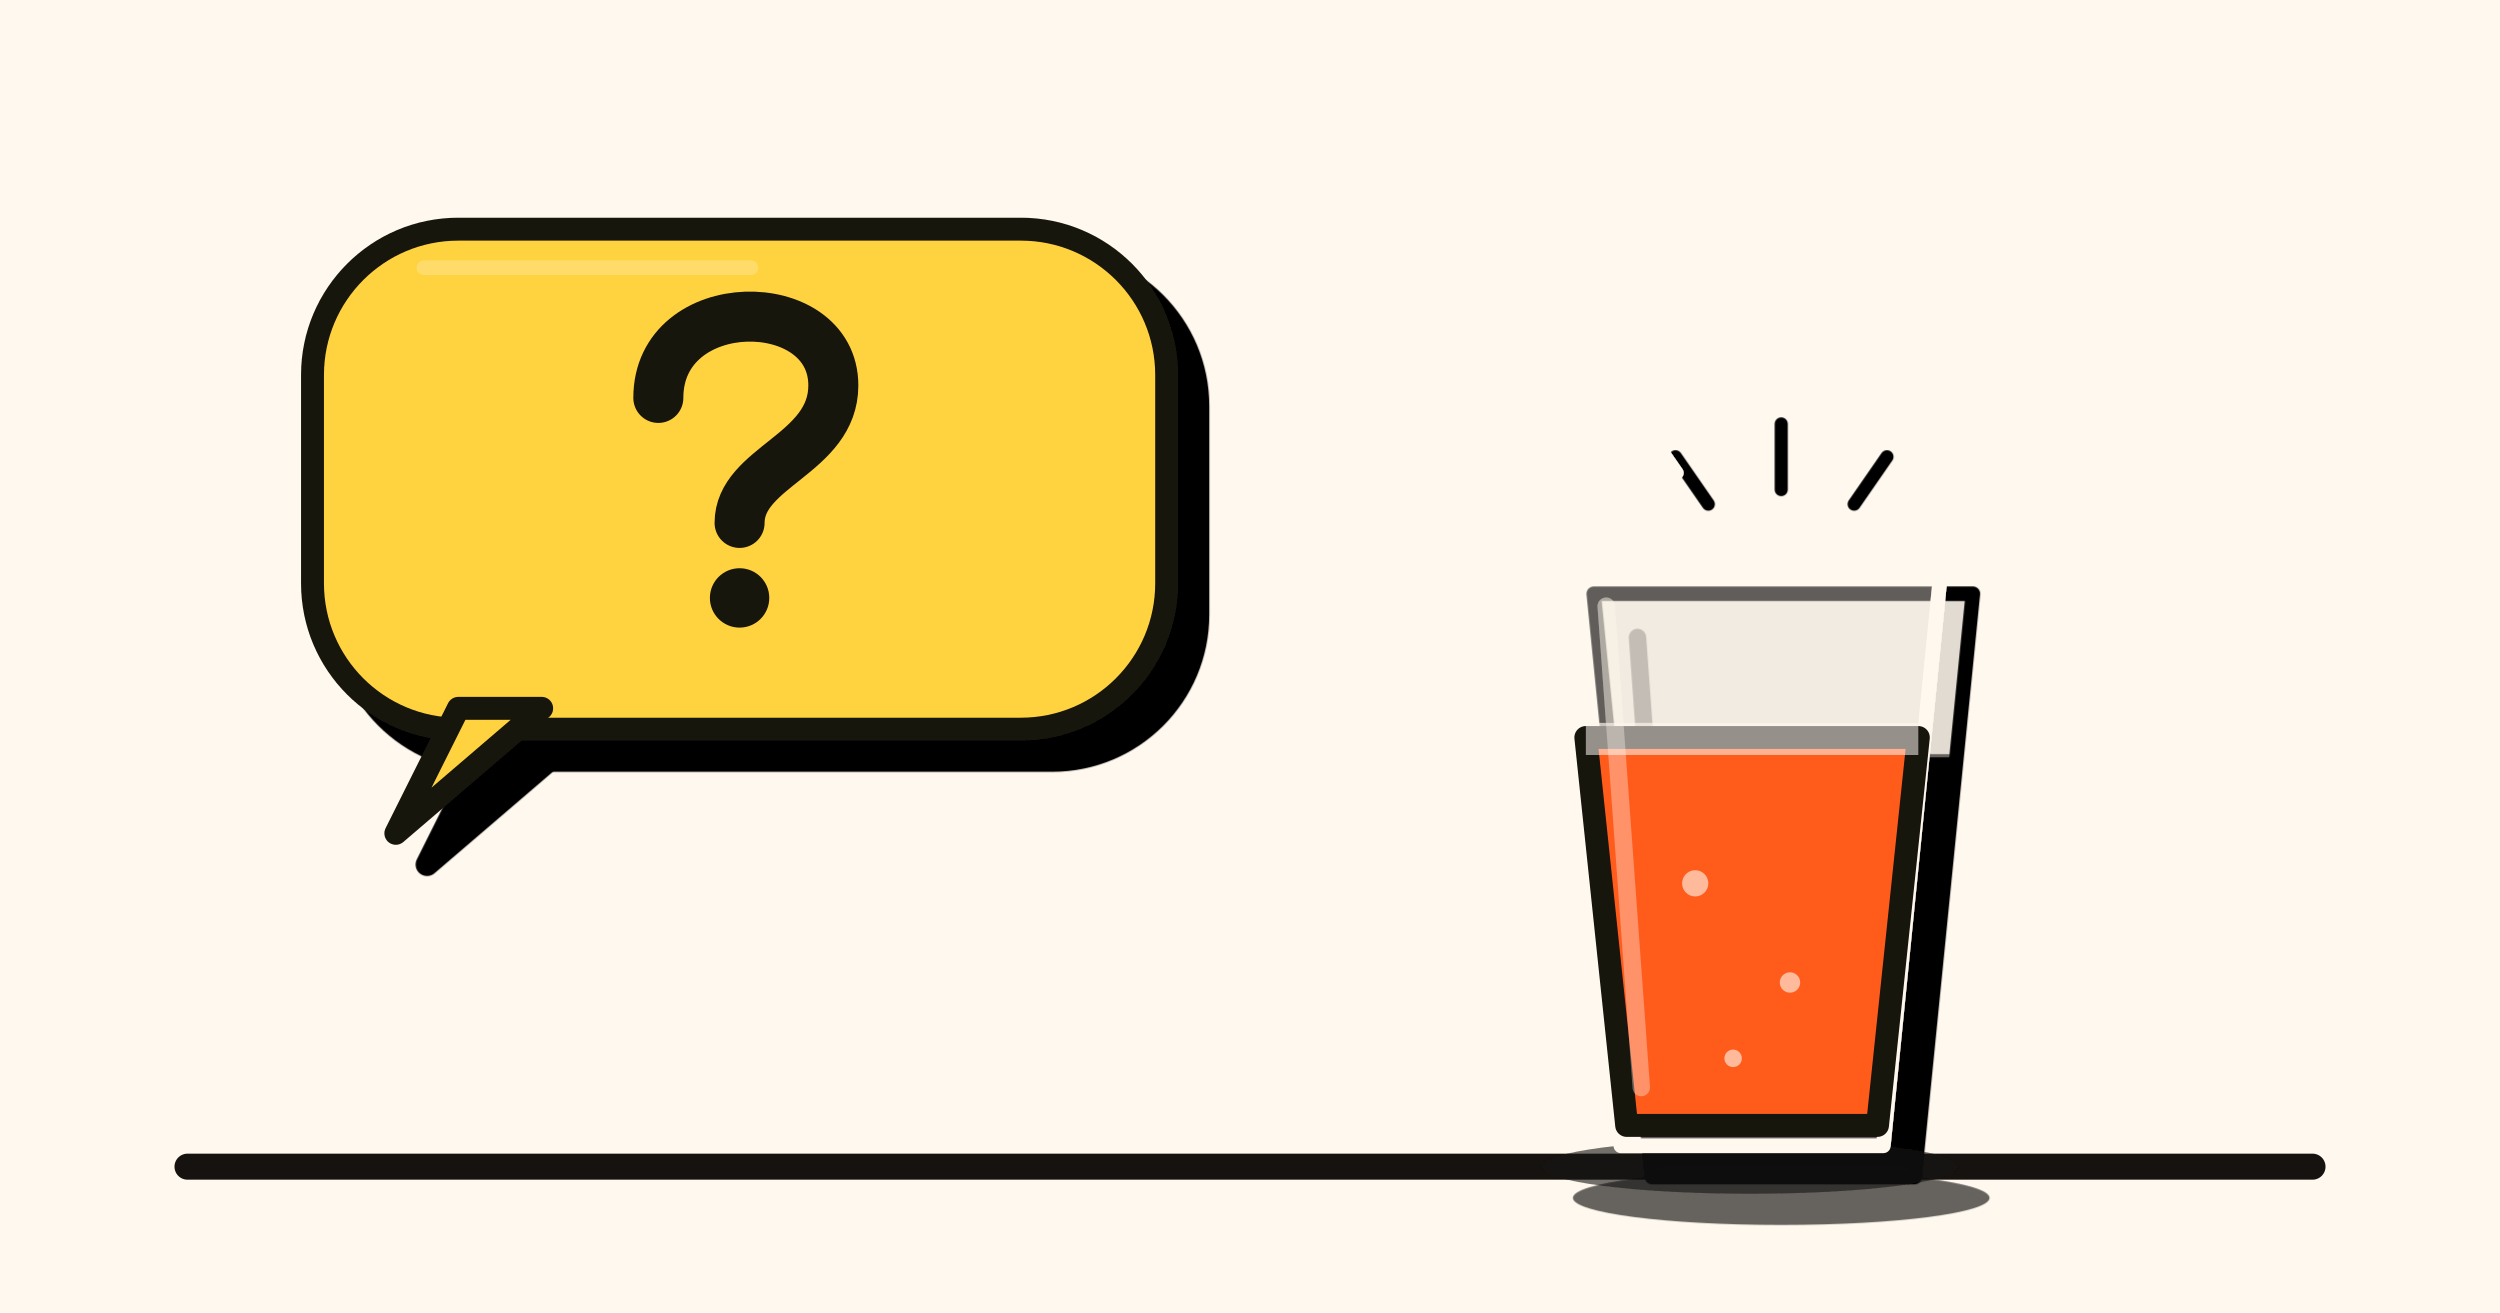
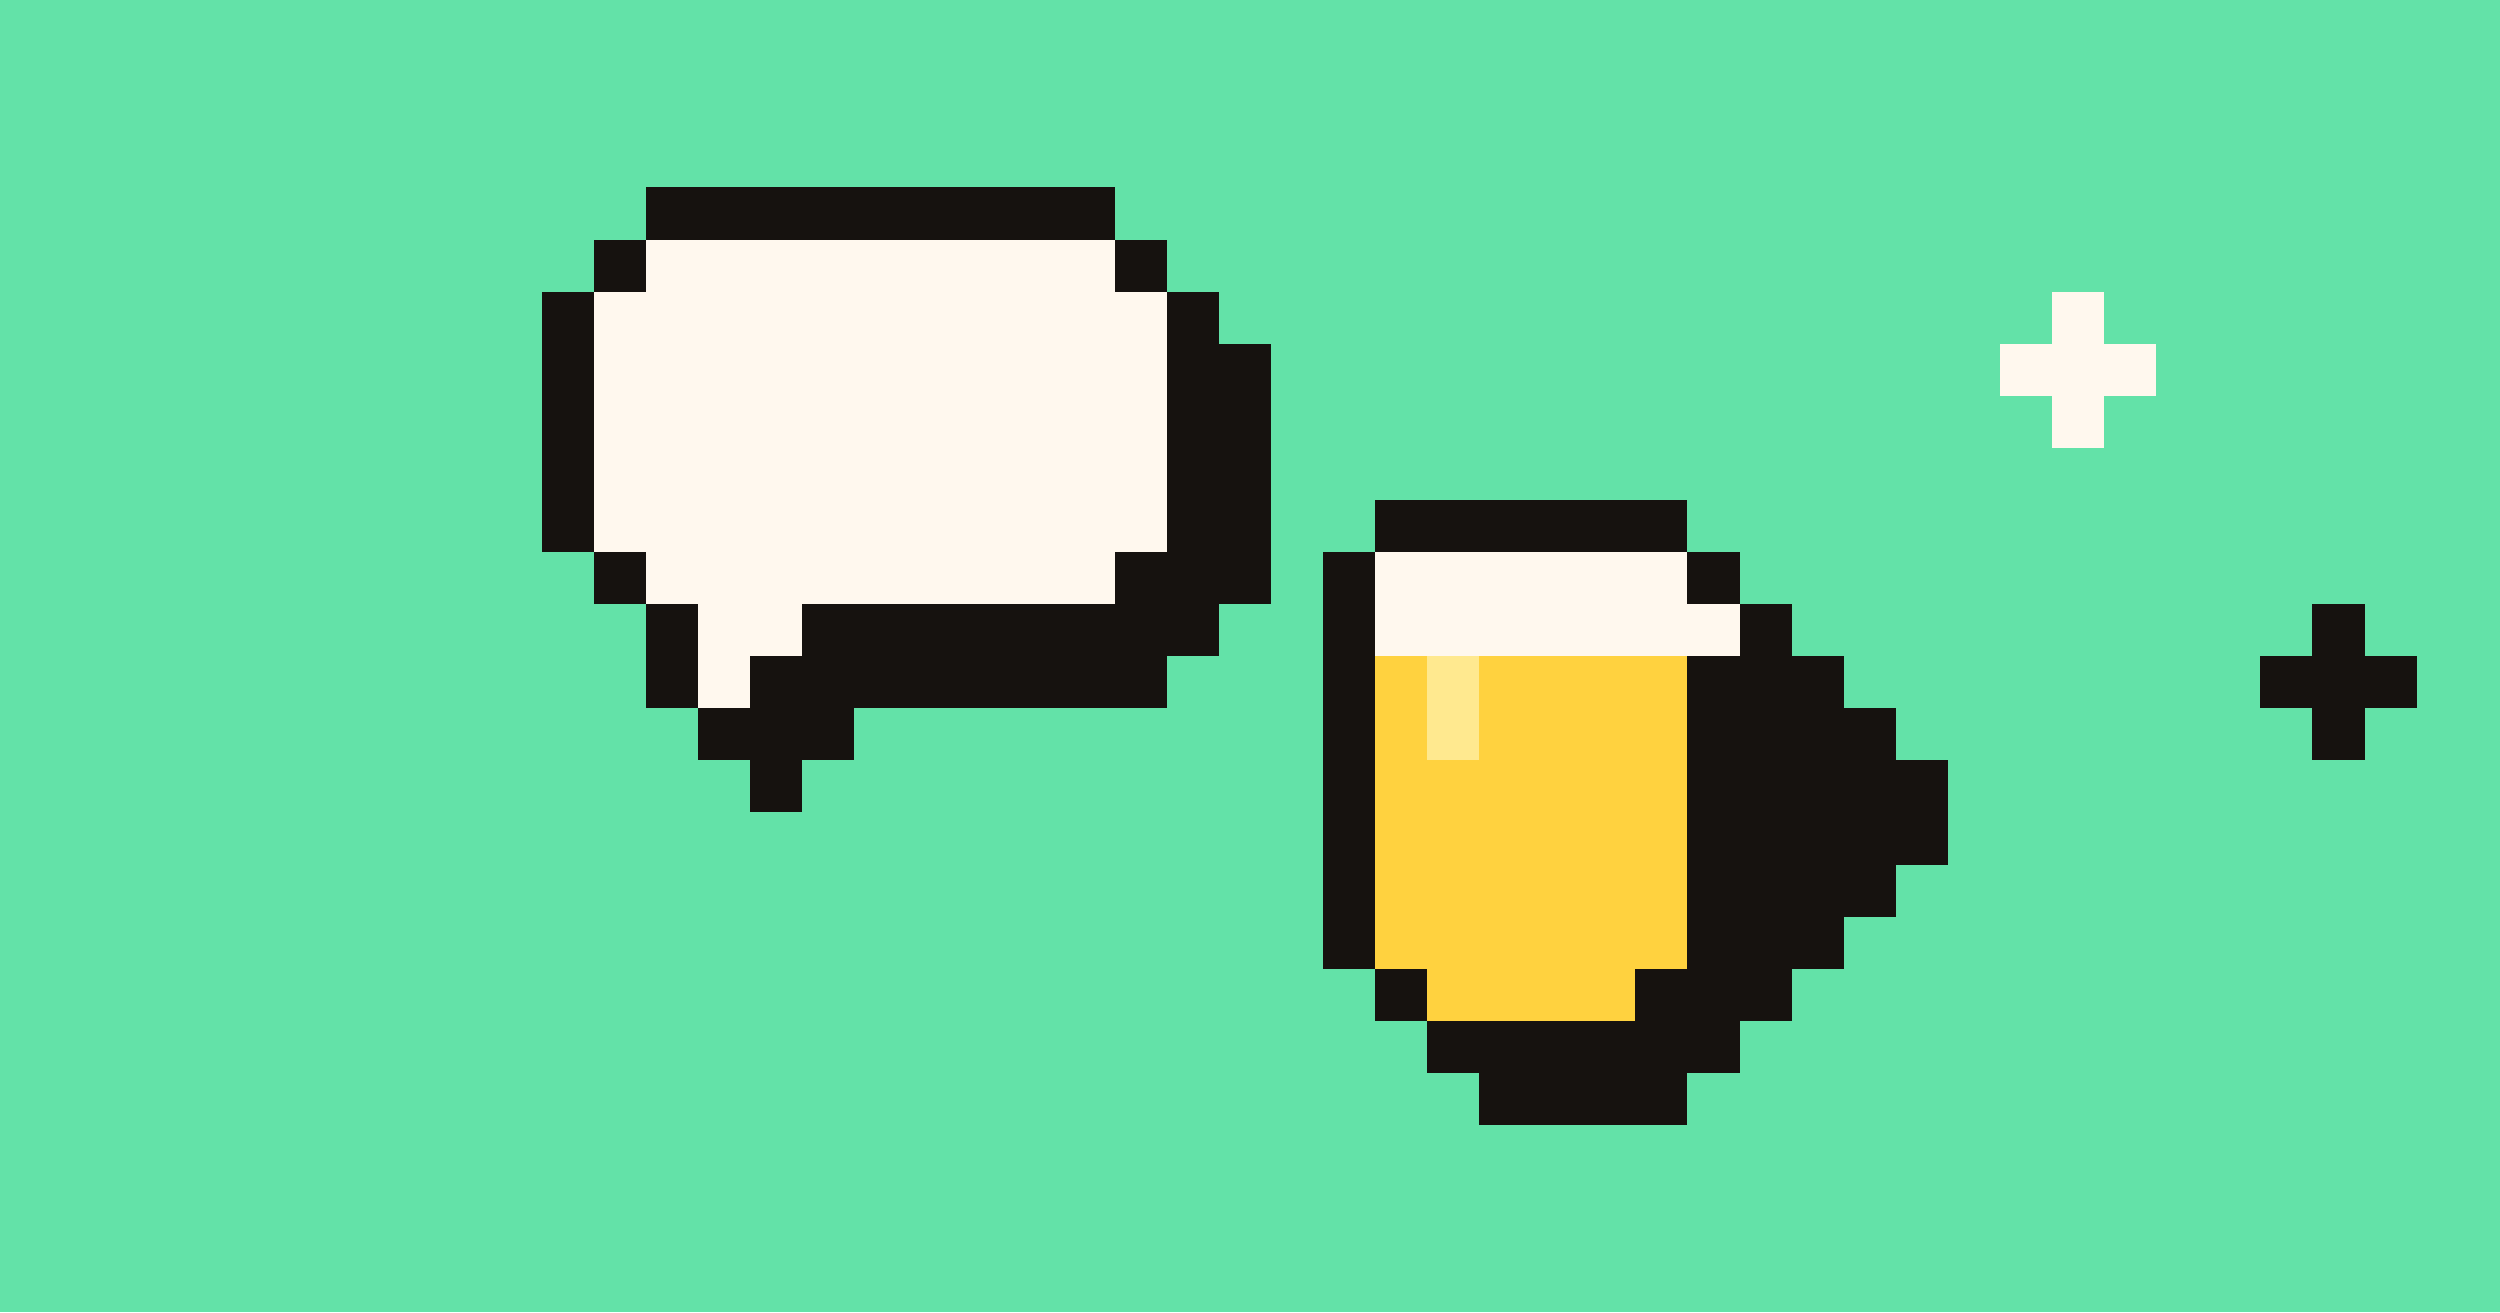
- <svg xmlns="http://www.w3.org/2000/svg" viewBox="0 0 240 126" width="240" height="126">
-   <defs>
-     <filter id="h" x="-5%" y="-5%" width="115%" height="125%">
-       <feOffset in="SourceAlpha" dx="3" dy="3" result="s" />
-       <feMerge>
-         <feMergeNode in="s" />
-         <feMergeNode in="SourceGraphic" />
-       </feMerge>
-     </filter>
-   </defs>
-   <rect width="240" height="126" fill="#FFF8EE" />
-   <line x1="18" y1="112" x2="222" y2="112" stroke="#16120F" stroke-width="2.5" stroke-linecap="round" />
-   <g filter="url(#h)">
-     <rect x="30" y="22" width="82" height="48" rx="14" fill="#FFD23F" stroke="#16120F" stroke-width="2.2" stroke-linejoin="round" vector-effect="non-scaling-stroke" />
-     <path d="M44 68 l-6 12 l14 -12 Z" fill="#FFD23F" stroke="#16120F" stroke-width="2.2" stroke-linejoin="round" vector-effect="non-scaling-stroke" />
-     <rect x="40" y="25" width="32.8" height="1.4" rx=".7" fill="#FFF8EE" opacity=".25" />
-     <g transform="translate(71 46) scale(30)">
-       <path d="M-.26 -.26 C-.26 -.6 .3 -.6 .3 -.3 C.3 -.08 0 -.04 0 .14" fill="none" stroke="#16120F" stroke-width=".16" stroke-linecap="round" stroke-linejoin="round" />
-       <circle cy=".38" r=".095" fill="#16120F" />
-     </g>
-     <ellipse cx="168" cy="112" rx="20" ry="2.6" fill="#16120F" opacity=".6" />
-     <path d="M150 54 L186.4 54 L180.8 110 L155.6 110 Z" fill="#FFF8EE" fill-opacity=".12" stroke="#FFF8EE" stroke-width="1.4" stroke-linejoin="round" />
-     <path d="M152.24 70.8 L184.16 70.8 L180.24 108.04 L156.16 108.04 Z" fill="#FF5B1F" stroke="#16120F" stroke-width="2.2" stroke-linejoin="round" vector-effect="non-scaling-stroke" />
-     <rect x="152.24" y="69.4" width="31.92" height="3.08" fill="#FFF8EE" opacity=".55" />
-     <circle cx="162.74" cy="84.8" r="1.26" fill="#FFF8EE" opacity=".6" />
-     <circle cx="171.84" cy="94.32" r="0.98" fill="#FFF8EE" opacity=".6" />
-     <circle cx="166.38" cy="101.6" r="0.84" fill="#FFF8EE" opacity=".6" />
-     <line x1="154.2" y1="58.2" x2="157.56" y2="104.4" stroke="#FFF8EE" stroke-opacity=".35" stroke-width="1.68" stroke-linecap="round" />
-     <g stroke="#FFF8EE" stroke-width="1.26" stroke-linecap="round">
-       <line x1="168" y1="44" x2="168" y2="37.7" />
-       <line x1="161" y1="45.4" x2="157.85" y2="40.85" />
-       <line x1="175" y1="45.4" x2="178.15" y2="40.85" />
-     </g>
-   </g>
+ <svg xmlns="http://www.w3.org/2000/svg" viewBox="0 0 240 126" width="240" height="126" shape-rendering="crispEdges">
+   <rect width="240" height="126" fill="#63E2A8" />
+   <rect x="197" y="28" width="5" height="5" fill="#FFF8EE" />
+   <rect x="192" y="33" width="5" height="5" fill="#FFF8EE" />
+   <rect x="197" y="33" width="5" height="5" fill="#FFF8EE" />
+   <rect x="202" y="33" width="5" height="5" fill="#FFF8EE" />
+   <rect x="197" y="38" width="5" height="5" fill="#FFF8EE" />
+   <rect x="222" y="58" width="5" height="5" fill="#16120F" />
+   <rect x="217" y="63" width="5" height="5" fill="#16120F" />
+   <rect x="222" y="63" width="5" height="5" fill="#16120F" />
+   <rect x="227" y="63" width="5" height="5" fill="#16120F" />
+   <rect x="222" y="68" width="5" height="5" fill="#16120F" />
+   <rect x="117" y="33" width="5" height="5" fill="#16120F" />
+   <rect x="117" y="38" width="5" height="5" fill="#16120F" />
+   <rect x="117" y="43" width="5" height="5" fill="#16120F" />
+   <rect x="117" y="48" width="5" height="5" fill="#16120F" />
+   <rect x="112" y="53" width="10" height="5" fill="#16120F" />
+   <rect x="107" y="58" width="10" height="5" fill="#16120F" />
+   <rect x="77" y="63" width="35" height="5" fill="#16120F" />
+   <rect x="72" y="68" width="10" height="5" fill="#16120F" />
+   <rect x="72" y="73" width="5" height="5" fill="#16120F" />
+   <rect x="182" y="73" width="5" height="5" fill="#16120F" />
+   <rect x="177" y="78" width="10" height="5" fill="#16120F" />
+   <rect x="172" y="83" width="10" height="5" fill="#16120F" />
+   <rect x="167" y="88" width="10" height="5" fill="#16120F" />
+   <rect x="162" y="93" width="10" height="5" fill="#16120F" />
+   <rect x="157" y="98" width="10" height="5" fill="#16120F" />
+   <rect x="142" y="103" width="20" height="5" fill="#16120F" />
+   <rect x="62" y="18" width="45" height="5" fill="#16120F" />
+   <rect x="57" y="23" width="5" height="5" fill="#16120F" />
+   <rect x="107" y="23" width="5" height="5" fill="#16120F" />
+   <rect x="52" y="28" width="5" height="5" fill="#16120F" />
+   <rect x="112" y="28" width="5" height="5" fill="#16120F" />
+   <rect x="52" y="33" width="5" height="5" fill="#16120F" />
+   <rect x="112" y="33" width="5" height="5" fill="#16120F" />
+   <rect x="52" y="38" width="5" height="5" fill="#16120F" />
+   <rect x="112" y="38" width="5" height="5" fill="#16120F" />
+   <rect x="52" y="43" width="5" height="5" fill="#16120F" />
+   <rect x="112" y="43" width="5" height="5" fill="#16120F" />
+   <rect x="52" y="48" width="5" height="5" fill="#16120F" />
+   <rect x="112" y="48" width="5" height="5" fill="#16120F" />
+   <rect x="132" y="48" width="30" height="5" fill="#16120F" />
+   <rect x="57" y="53" width="5" height="5" fill="#16120F" />
+   <rect x="107" y="53" width="5" height="5" fill="#16120F" />
+   <rect x="127" y="53" width="5" height="5" fill="#16120F" />
+   <rect x="162" y="53" width="5" height="5" fill="#16120F" />
+   <rect x="62" y="58" width="5" height="5" fill="#16120F" />
+   <rect x="77" y="58" width="30" height="5" fill="#16120F" />
+   <rect x="127" y="58" width="5" height="5" fill="#16120F" />
+   <rect x="167" y="58" width="5" height="5" fill="#16120F" />
+   <rect x="62" y="63" width="5" height="5" fill="#16120F" />
+   <rect x="72" y="63" width="5" height="5" fill="#16120F" />
+   <rect x="127" y="63" width="5" height="5" fill="#16120F" />
+   <rect x="162" y="63" width="15" height="5" fill="#16120F" />
+   <rect x="67" y="68" width="5" height="5" fill="#16120F" />
+   <rect x="127" y="68" width="5" height="5" fill="#16120F" />
+   <rect x="162" y="68" width="20" height="5" fill="#16120F" />
+   <rect x="127" y="73" width="5" height="5" fill="#16120F" />
+   <rect x="162" y="73" width="20" height="5" fill="#16120F" />
+   <rect x="127" y="78" width="5" height="5" fill="#16120F" />
+   <rect x="162" y="78" width="15" height="5" fill="#16120F" />
+   <rect x="127" y="83" width="5" height="5" fill="#16120F" />
+   <rect x="162" y="83" width="10" height="5" fill="#16120F" />
+   <rect x="127" y="88" width="5" height="5" fill="#16120F" />
+   <rect x="162" y="88" width="5" height="5" fill="#16120F" />
+   <rect x="132" y="93" width="5" height="5" fill="#16120F" />
+   <rect x="157" y="93" width="5" height="5" fill="#16120F" />
+   <rect x="137" y="98" width="20" height="5" fill="#16120F" />
+   <rect x="132" y="63" width="5" height="5" fill="#FFD23F" />
+   <rect x="142" y="63" width="20" height="5" fill="#FFD23F" />
+   <rect x="132" y="68" width="5" height="5" fill="#FFD23F" />
+   <rect x="142" y="68" width="20" height="5" fill="#FFD23F" />
+   <rect x="132" y="73" width="30" height="5" fill="#FFD23F" />
+   <rect x="132" y="78" width="30" height="5" fill="#FFD23F" />
+   <rect x="132" y="83" width="30" height="5" fill="#FFD23F" />
+   <rect x="132" y="88" width="30" height="5" fill="#FFD23F" />
+   <rect x="137" y="93" width="20" height="5" fill="#FFD23F" />
+   <rect x="137" y="63" width="5" height="5" fill="#FFE98F" />
+   <rect x="137" y="68" width="5" height="5" fill="#FFE98F" />
+   <rect x="62" y="23" width="45" height="5" fill="#FFF8EE" />
+   <rect x="57" y="28" width="55" height="5" fill="#FFF8EE" />
+   <rect x="57" y="33" width="55" height="5" fill="#FFF8EE" />
+   <rect x="57" y="38" width="55" height="5" fill="#FFF8EE" />
+   <rect x="57" y="43" width="55" height="5" fill="#FFF8EE" />
+   <rect x="57" y="48" width="55" height="5" fill="#FFF8EE" />
+   <rect x="62" y="53" width="45" height="5" fill="#FFF8EE" />
+   <rect x="132" y="53" width="30" height="5" fill="#FFF8EE" />
+   <rect x="67" y="58" width="10" height="5" fill="#FFF8EE" />
+   <rect x="132" y="58" width="35" height="5" fill="#FFF8EE" />
+   <rect x="67" y="63" width="5" height="5" fill="#FFF8EE" />
</svg>
